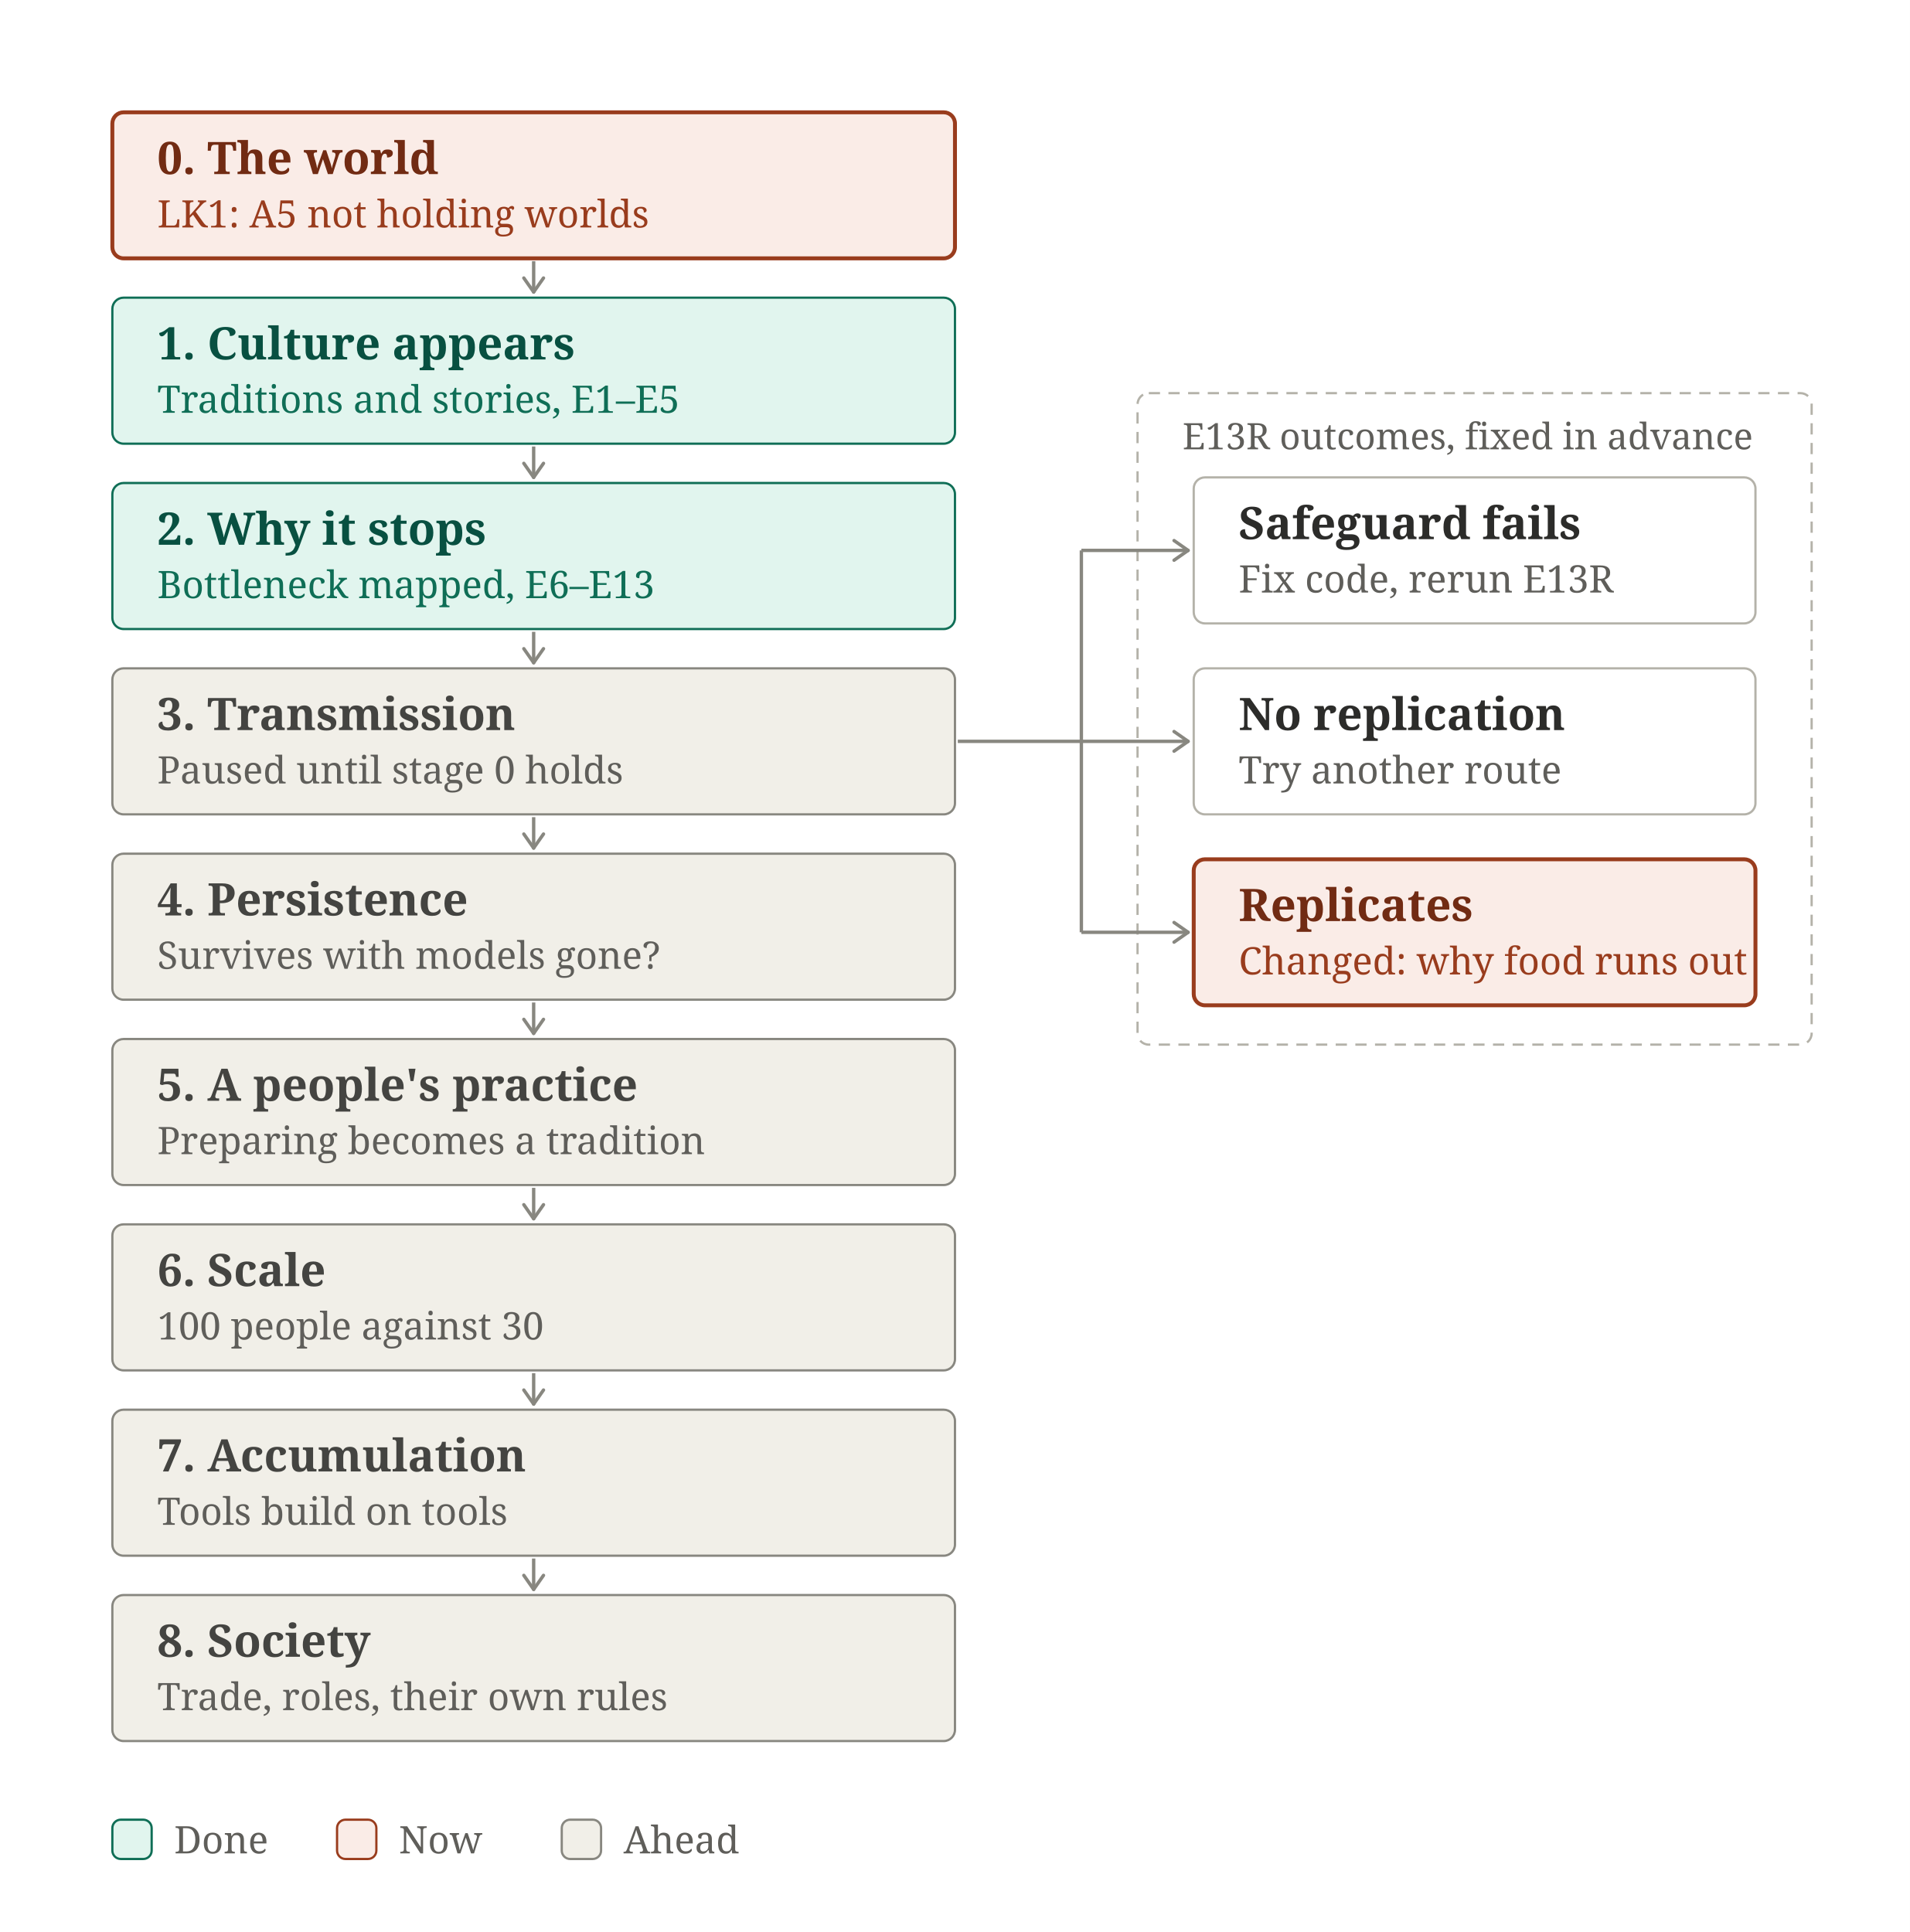
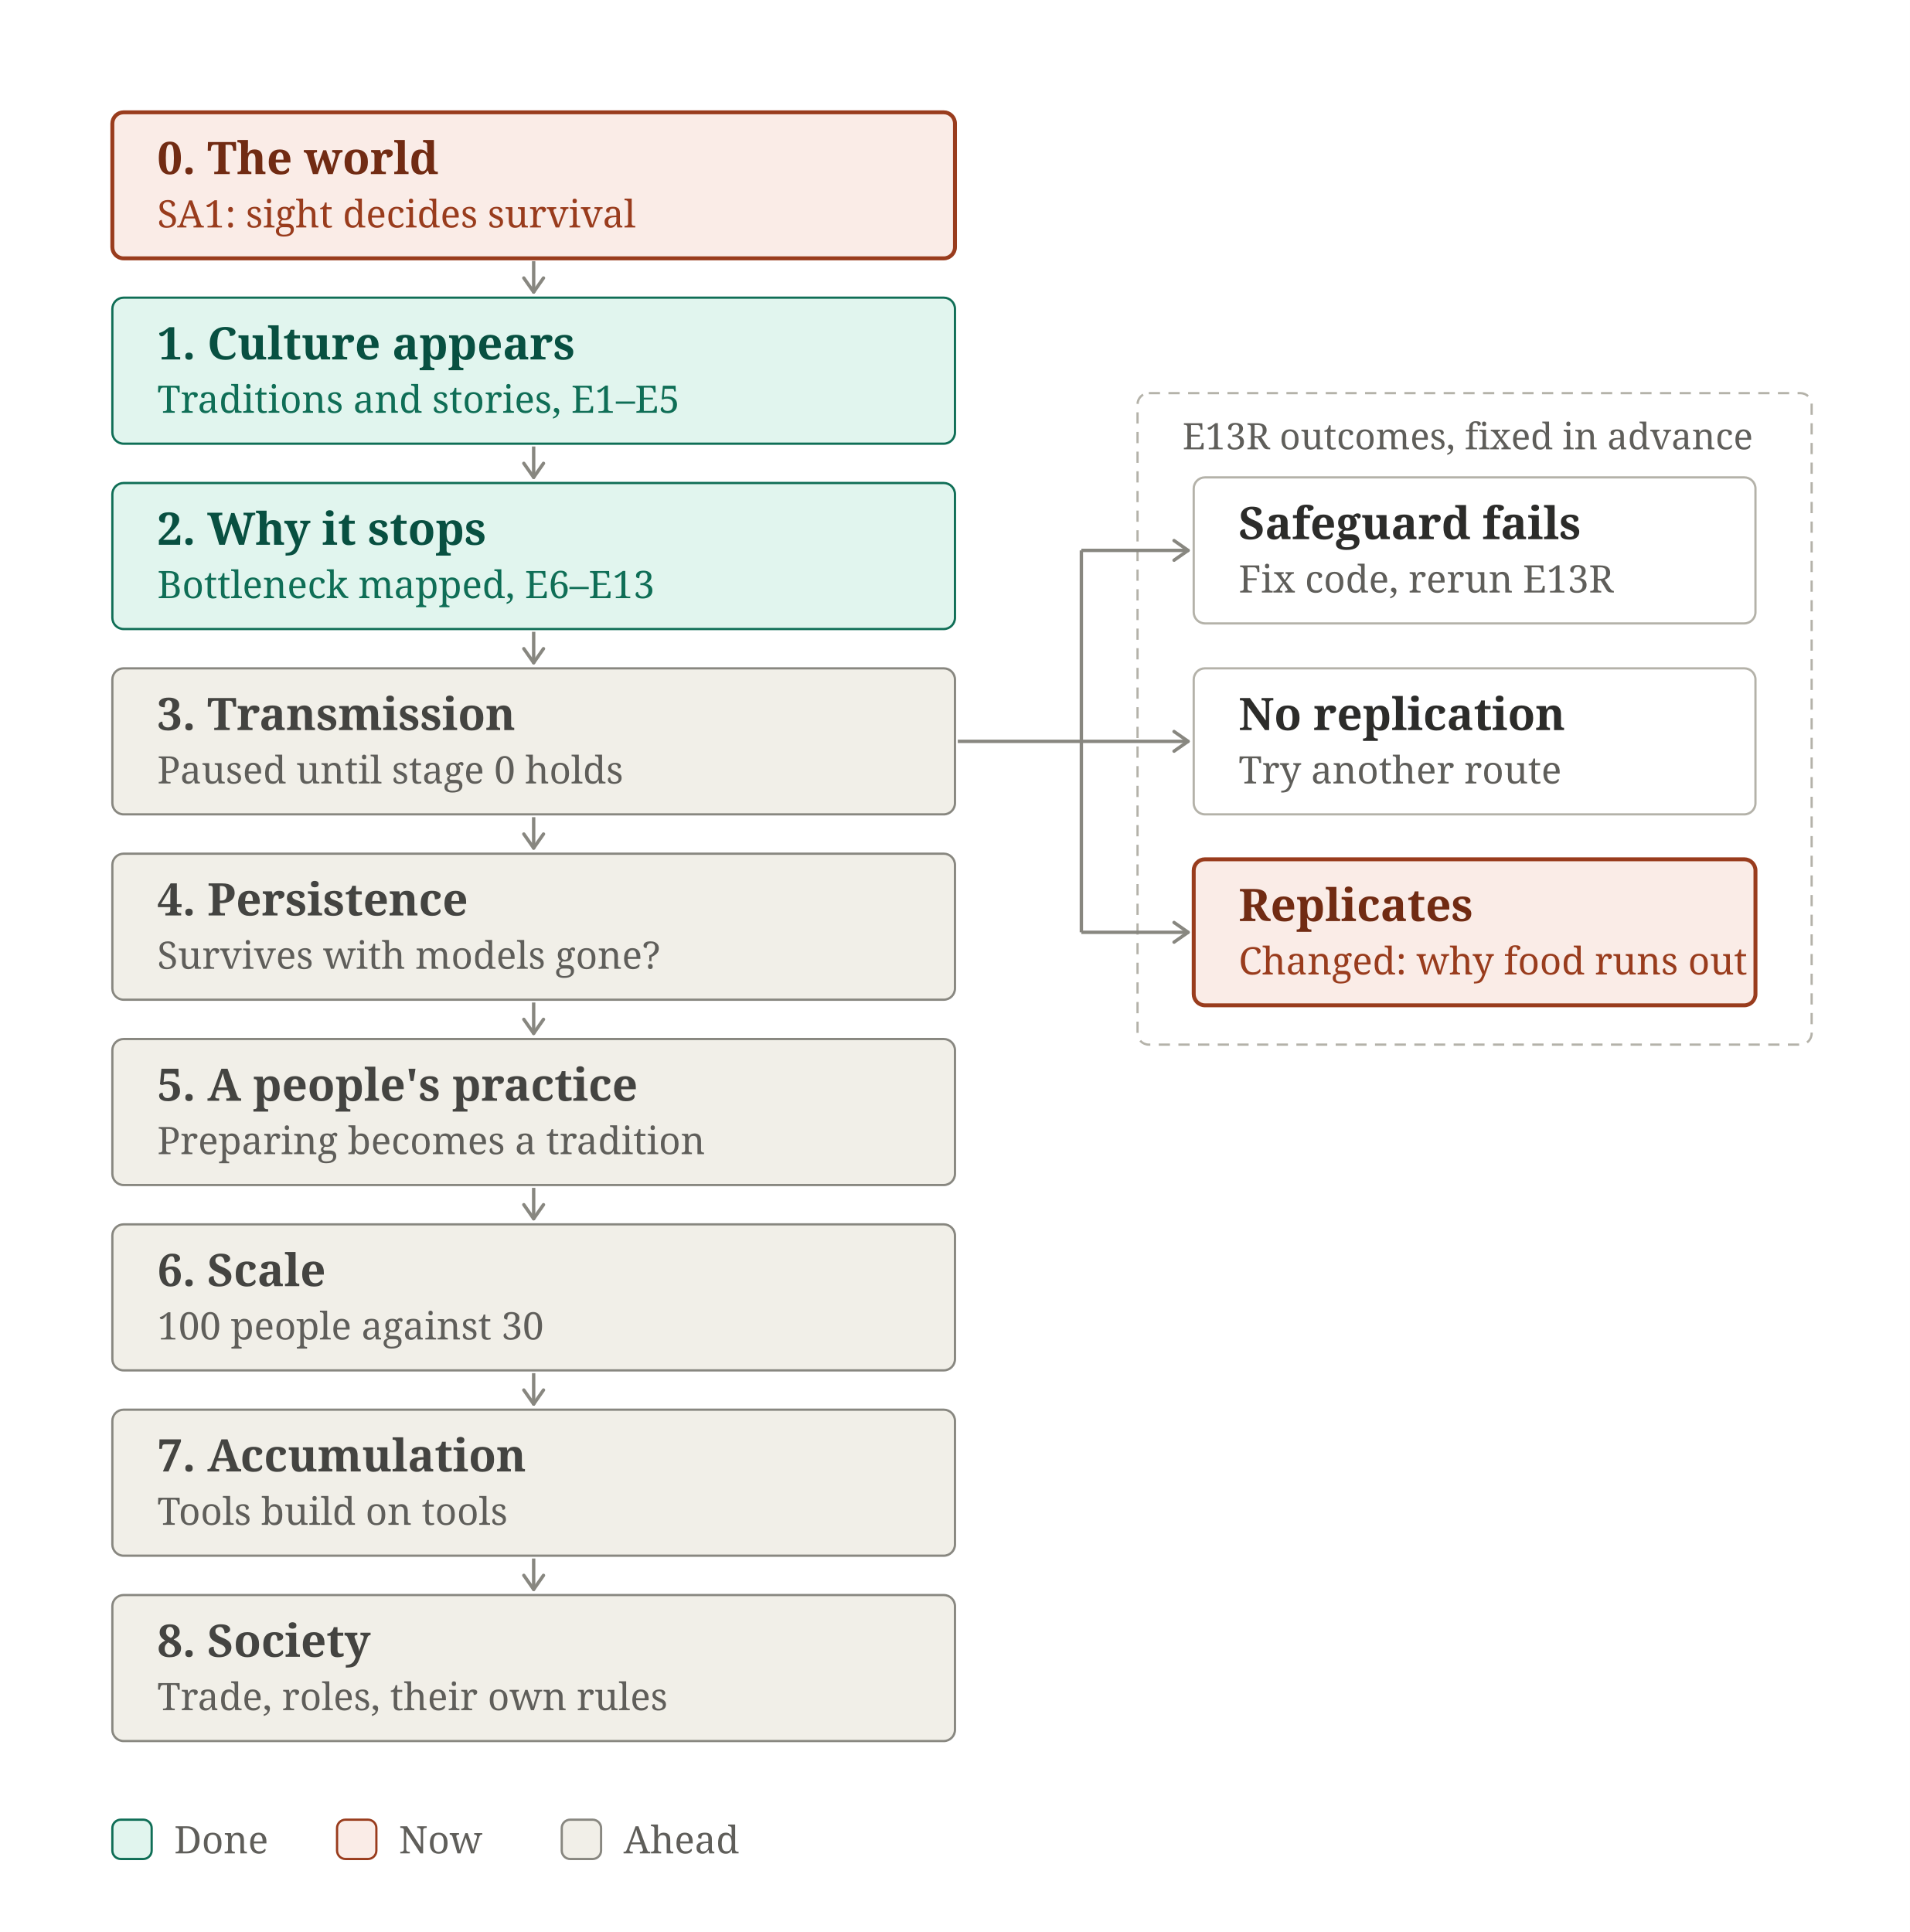
<svg xmlns="http://www.w3.org/2000/svg" width="680" height="688" viewBox="0 0 680 688" font-family="Garamond, Georgia, serif" role="img">
  <rect width="680" height="688" fill="#FFFFFF" />
  <rect x="405" y="140" width="240" height="232" rx="4" fill="none" stroke="#B4B2A9" stroke-width="0.8" stroke-dasharray="4 3" />
  <text x="421" y="160" font-size="13" fill="#5F5E5A">E13R outcomes, fixed in advance</text>
  <line x1="190" y1="93" x2="190" y2="104" stroke="#888780" stroke-width="1.2" />
  <line x1="186.5" y1="99.0" x2="190" y2="104" stroke="#888780" stroke-width="1.2" stroke-linecap="round" />
  <line x1="193.5" y1="99.0" x2="190" y2="104" stroke="#888780" stroke-width="1.2" stroke-linecap="round" />
  <line x1="190" y1="159" x2="190" y2="170" stroke="#888780" stroke-width="1.2" />
  <line x1="186.5" y1="165.0" x2="190" y2="170" stroke="#888780" stroke-width="1.2" stroke-linecap="round" />
  <line x1="193.5" y1="165.0" x2="190" y2="170" stroke="#888780" stroke-width="1.2" stroke-linecap="round" />
  <line x1="190" y1="225" x2="190" y2="236" stroke="#888780" stroke-width="1.2" />
  <line x1="186.5" y1="231.0" x2="190" y2="236" stroke="#888780" stroke-width="1.2" stroke-linecap="round" />
  <line x1="193.5" y1="231.0" x2="190" y2="236" stroke="#888780" stroke-width="1.2" stroke-linecap="round" />
  <line x1="190" y1="291" x2="190" y2="302" stroke="#888780" stroke-width="1.2" />
  <line x1="186.5" y1="297.0" x2="190" y2="302" stroke="#888780" stroke-width="1.2" stroke-linecap="round" />
  <line x1="193.5" y1="297.0" x2="190" y2="302" stroke="#888780" stroke-width="1.2" stroke-linecap="round" />
  <line x1="190" y1="357" x2="190" y2="368" stroke="#888780" stroke-width="1.2" />
  <line x1="186.5" y1="363.0" x2="190" y2="368" stroke="#888780" stroke-width="1.2" stroke-linecap="round" />
  <line x1="193.5" y1="363.0" x2="190" y2="368" stroke="#888780" stroke-width="1.2" stroke-linecap="round" />
  <line x1="190" y1="423" x2="190" y2="434" stroke="#888780" stroke-width="1.2" />
  <line x1="186.5" y1="429.0" x2="190" y2="434" stroke="#888780" stroke-width="1.2" stroke-linecap="round" />
  <line x1="193.5" y1="429.0" x2="190" y2="434" stroke="#888780" stroke-width="1.2" stroke-linecap="round" />
  <line x1="190" y1="489" x2="190" y2="500" stroke="#888780" stroke-width="1.2" />
  <line x1="186.5" y1="495.0" x2="190" y2="500" stroke="#888780" stroke-width="1.2" stroke-linecap="round" />
  <line x1="193.5" y1="495.0" x2="190" y2="500" stroke="#888780" stroke-width="1.2" stroke-linecap="round" />
  <line x1="190" y1="555" x2="190" y2="566" stroke="#888780" stroke-width="1.2" />
  <line x1="186.5" y1="561.0" x2="190" y2="566" stroke="#888780" stroke-width="1.2" stroke-linecap="round" />
  <line x1="193.5" y1="561.0" x2="190" y2="566" stroke="#888780" stroke-width="1.2" stroke-linecap="round" />
  <line x1="341" y1="264" x2="385" y2="264" stroke="#888780" stroke-width="1.2" />
  <line x1="385" y1="196" x2="385" y2="332" stroke="#888780" stroke-width="1.2" />
  <line x1="385" y1="196" x2="423" y2="196" stroke="#888780" stroke-width="1.2" />
  <line x1="418.0" y1="199.5" x2="423" y2="196" stroke="#888780" stroke-width="1.2" stroke-linecap="round" />
  <line x1="418.0" y1="192.5" x2="423" y2="196" stroke="#888780" stroke-width="1.2" stroke-linecap="round" />
  <line x1="385" y1="264" x2="423" y2="264" stroke="#888780" stroke-width="1.2" />
  <line x1="418.0" y1="267.5" x2="423" y2="264" stroke="#888780" stroke-width="1.2" stroke-linecap="round" />
  <line x1="418.0" y1="260.5" x2="423" y2="264" stroke="#888780" stroke-width="1.2" stroke-linecap="round" />
  <line x1="385" y1="332" x2="423" y2="332" stroke="#888780" stroke-width="1.2" />
  <line x1="418.0" y1="335.5" x2="423" y2="332" stroke="#888780" stroke-width="1.2" stroke-linecap="round" />
  <line x1="418.0" y1="328.5" x2="423" y2="332" stroke="#888780" stroke-width="1.2" stroke-linecap="round" />
  <rect x="40" y="40" width="300" height="52" rx="4" fill="#FAECE7" stroke="#993C1D" stroke-width="1.4" />
  <text x="56" y="62" font-size="16" font-weight="bold" fill="#712B13">0. The world</text>
-   <text x="56" y="81" font-size="13.5" fill="#993C1D">LK1: A5 not holding worlds</text>
+   <text x="56" y="81" font-size="13.5" fill="#993C1D">SA1: sight decides survival</text>
  <rect x="40" y="106" width="300" height="52" rx="4" fill="#E1F5EE" stroke="#0F6E56" stroke-width="0.8" />
  <text x="56" y="128" font-size="16" font-weight="bold" fill="#085041">1. Culture appears</text>
  <text x="56" y="147" font-size="13.5" fill="#0F6E56">Traditions and stories, E1–E5</text>
  <rect x="40" y="172" width="300" height="52" rx="4" fill="#E1F5EE" stroke="#0F6E56" stroke-width="0.8" />
  <text x="56" y="194" font-size="16" font-weight="bold" fill="#085041">2. Why it stops</text>
  <text x="56" y="213" font-size="13.5" fill="#0F6E56">Bottleneck mapped, E6–E13</text>
  <rect x="40" y="238" width="300" height="52" rx="4" fill="#F1EFE8" stroke="#888780" stroke-width="0.8" />
  <text x="56" y="260" font-size="16" font-weight="bold" fill="#444441">3. Transmission</text>
  <text x="56" y="279" font-size="13.5" fill="#5F5E5A">Paused until stage 0 holds</text>
  <rect x="40" y="304" width="300" height="52" rx="4" fill="#F1EFE8" stroke="#888780" stroke-width="0.8" />
  <text x="56" y="326" font-size="16" font-weight="bold" fill="#444441">4. Persistence</text>
  <text x="56" y="345" font-size="13.5" fill="#5F5E5A">Survives with models gone?</text>
  <rect x="40" y="370" width="300" height="52" rx="4" fill="#F1EFE8" stroke="#888780" stroke-width="0.8" />
  <text x="56" y="392" font-size="16" font-weight="bold" fill="#444441">5. A people's practice</text>
  <text x="56" y="411" font-size="13.5" fill="#5F5E5A">Preparing becomes a tradition</text>
  <rect x="40" y="436" width="300" height="52" rx="4" fill="#F1EFE8" stroke="#888780" stroke-width="0.8" />
  <text x="56" y="458" font-size="16" font-weight="bold" fill="#444441">6. Scale</text>
  <text x="56" y="477" font-size="13.5" fill="#5F5E5A">100 people against 30</text>
  <rect x="40" y="502" width="300" height="52" rx="4" fill="#F1EFE8" stroke="#888780" stroke-width="0.8" />
  <text x="56" y="524" font-size="16" font-weight="bold" fill="#444441">7. Accumulation</text>
  <text x="56" y="543" font-size="13.5" fill="#5F5E5A">Tools build on tools</text>
  <rect x="40" y="568" width="300" height="52" rx="4" fill="#F1EFE8" stroke="#888780" stroke-width="0.8" />
  <text x="56" y="590" font-size="16" font-weight="bold" fill="#444441">8. Society</text>
  <text x="56" y="609" font-size="13.5" fill="#5F5E5A">Trade, roles, their own rules</text>
  <rect x="425" y="170" width="200" height="52" rx="4" fill="#FFFFFF" stroke="#B4B2A9" stroke-width="0.8" />
  <text x="441" y="192" font-size="16" font-weight="bold" fill="#2C2C2A">Safeguard fails</text>
  <text x="441" y="211" font-size="13.5" fill="#5F5E5A">Fix code, rerun E13R</text>
  <rect x="425" y="238" width="200" height="52" rx="4" fill="#FFFFFF" stroke="#B4B2A9" stroke-width="0.8" />
  <text x="441" y="260" font-size="16" font-weight="bold" fill="#2C2C2A">No replication</text>
  <text x="441" y="279" font-size="13.5" fill="#5F5E5A">Try another route</text>
  <rect x="425" y="306" width="200" height="52" rx="4" fill="#FAECE7" stroke="#993C1D" stroke-width="1.4" />
  <text x="441" y="328" font-size="16" font-weight="bold" fill="#712B13">Replicates</text>
  <text x="441" y="347" font-size="13.5" fill="#993C1D">Changed: why food runs out</text>
  <rect x="40" y="648" width="14" height="14" rx="3" fill="#E1F5EE" stroke="#0F6E56" stroke-width="0.8" />
  <text x="62" y="660" font-size="13.5" fill="#5F5E5A">Done</text>
  <rect x="120" y="648" width="14" height="14" rx="3" fill="#FAECE7" stroke="#993C1D" stroke-width="0.8" />
  <text x="142" y="660" font-size="13.5" fill="#5F5E5A">Now</text>
  <rect x="200" y="648" width="14" height="14" rx="3" fill="#F1EFE8" stroke="#888780" stroke-width="0.8" />
  <text x="222" y="660" font-size="13.5" fill="#5F5E5A">Ahead</text>
</svg>
